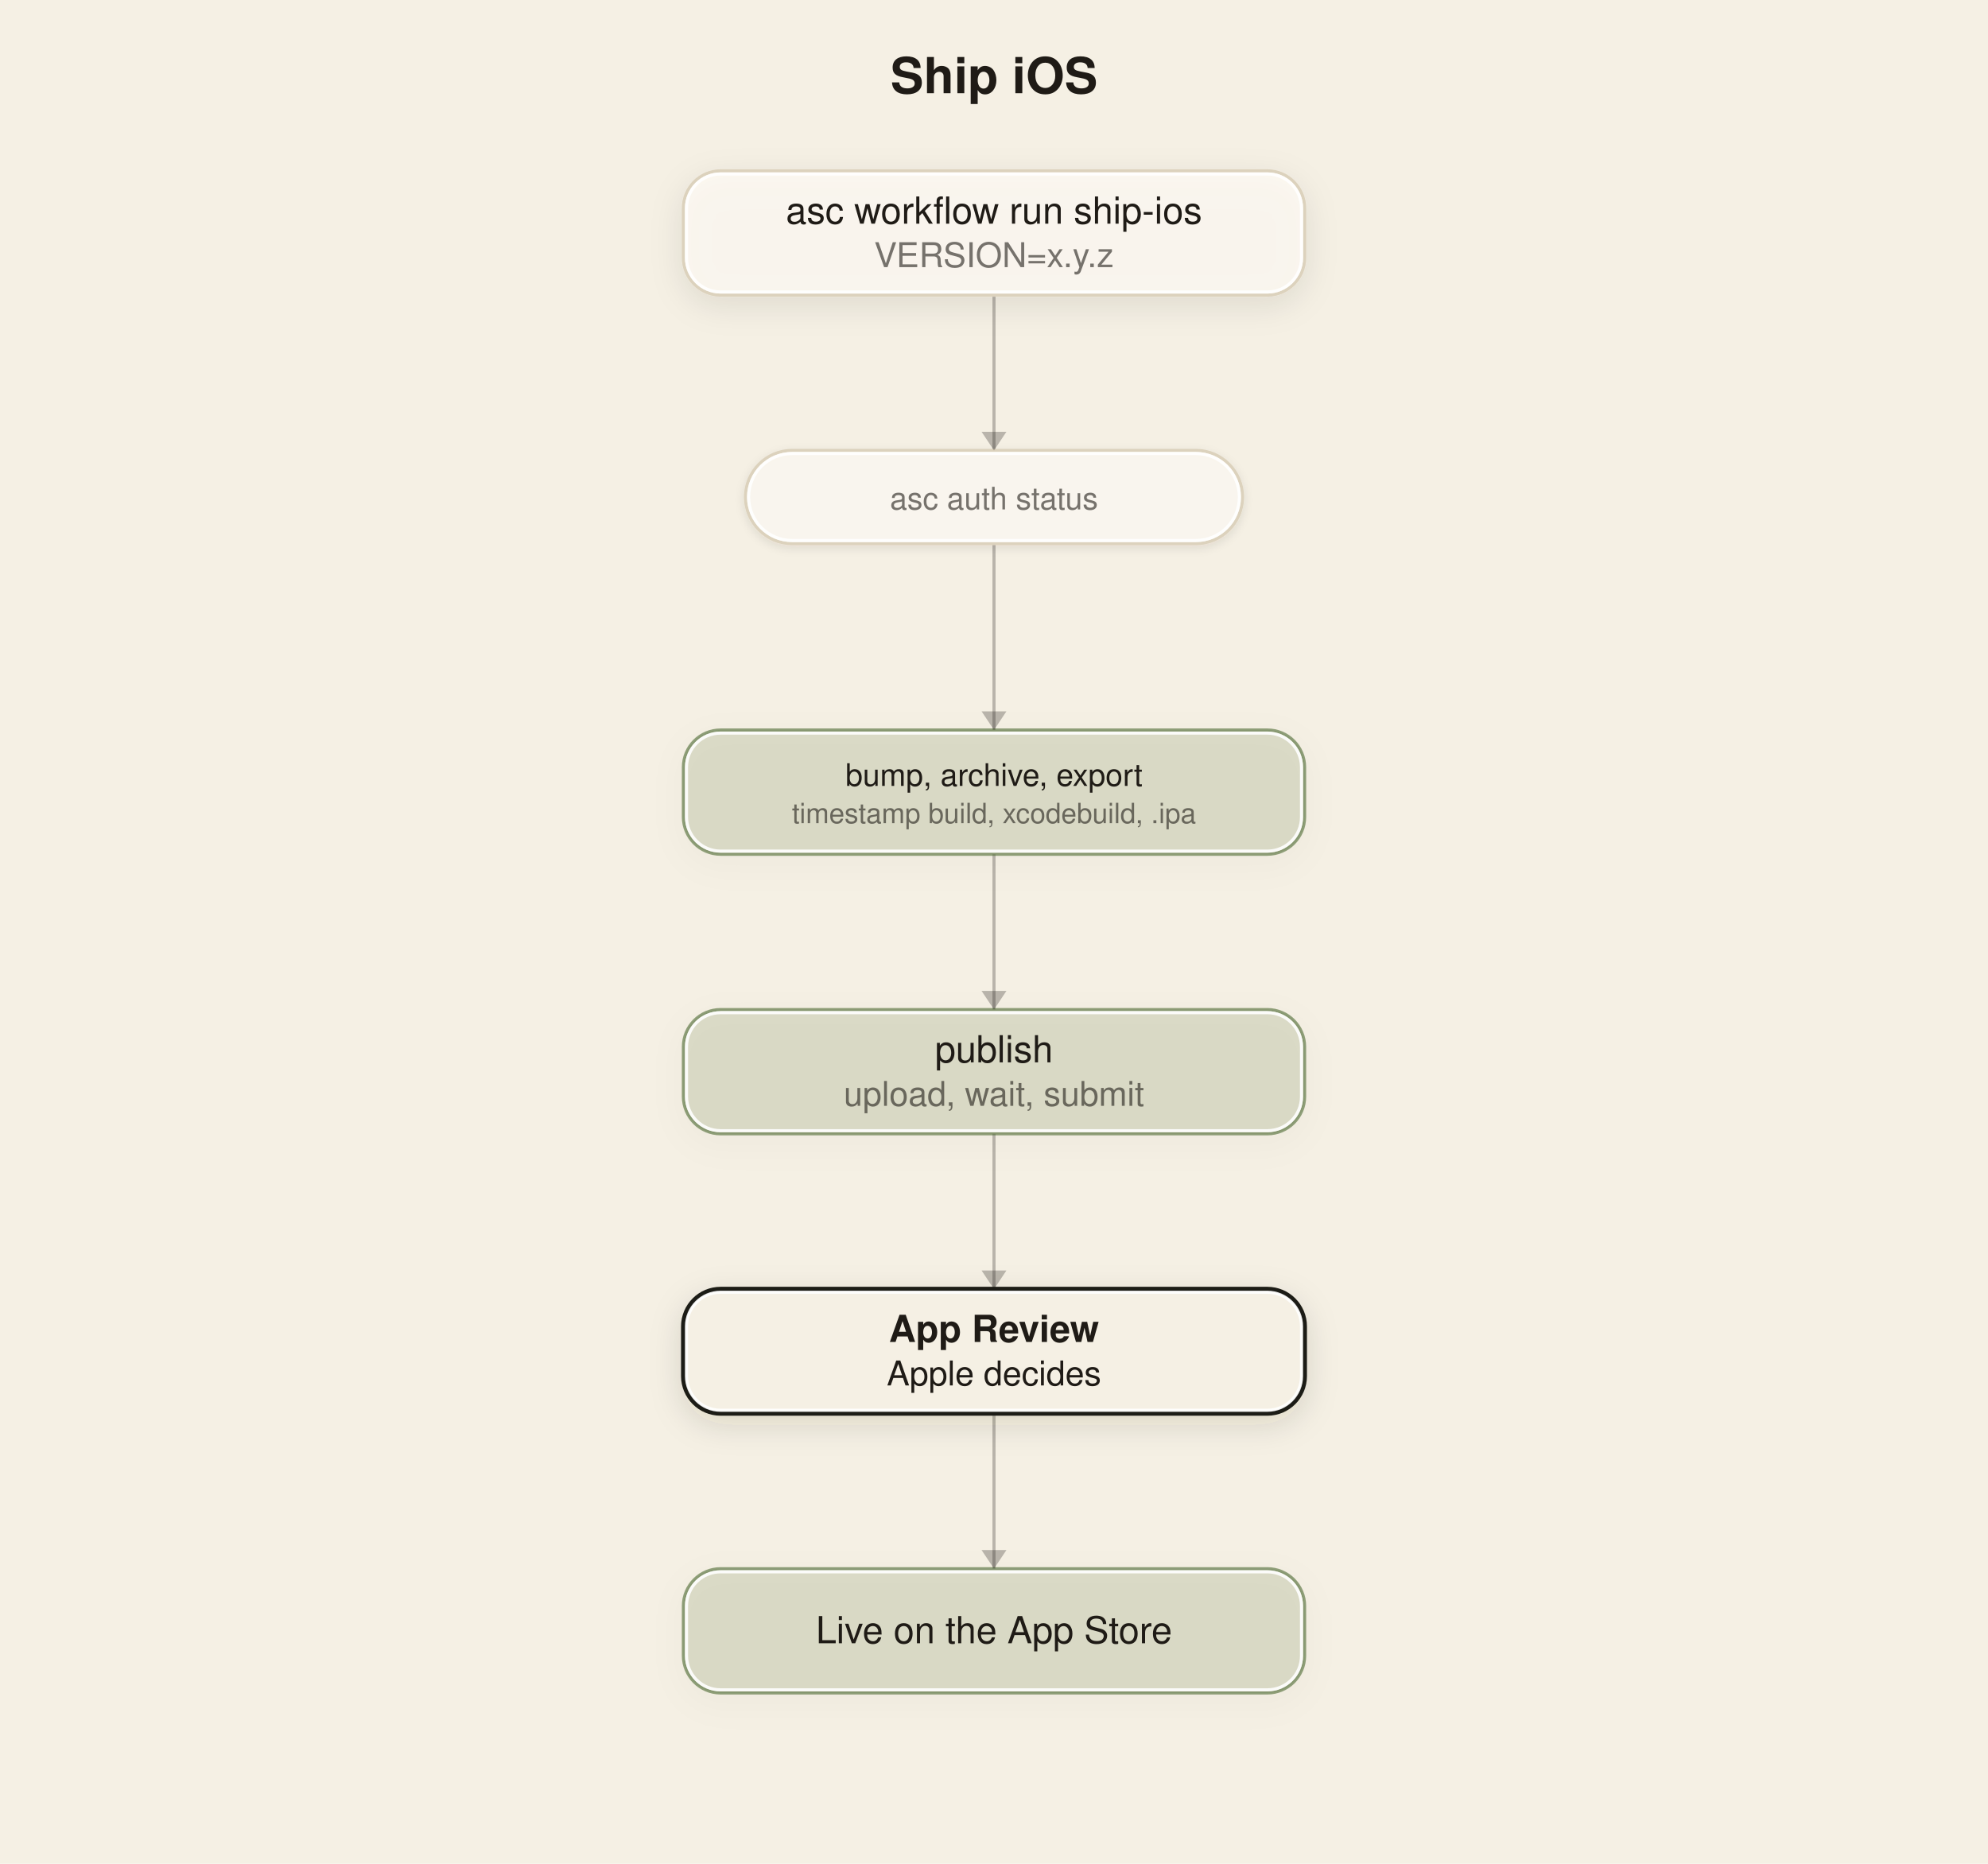
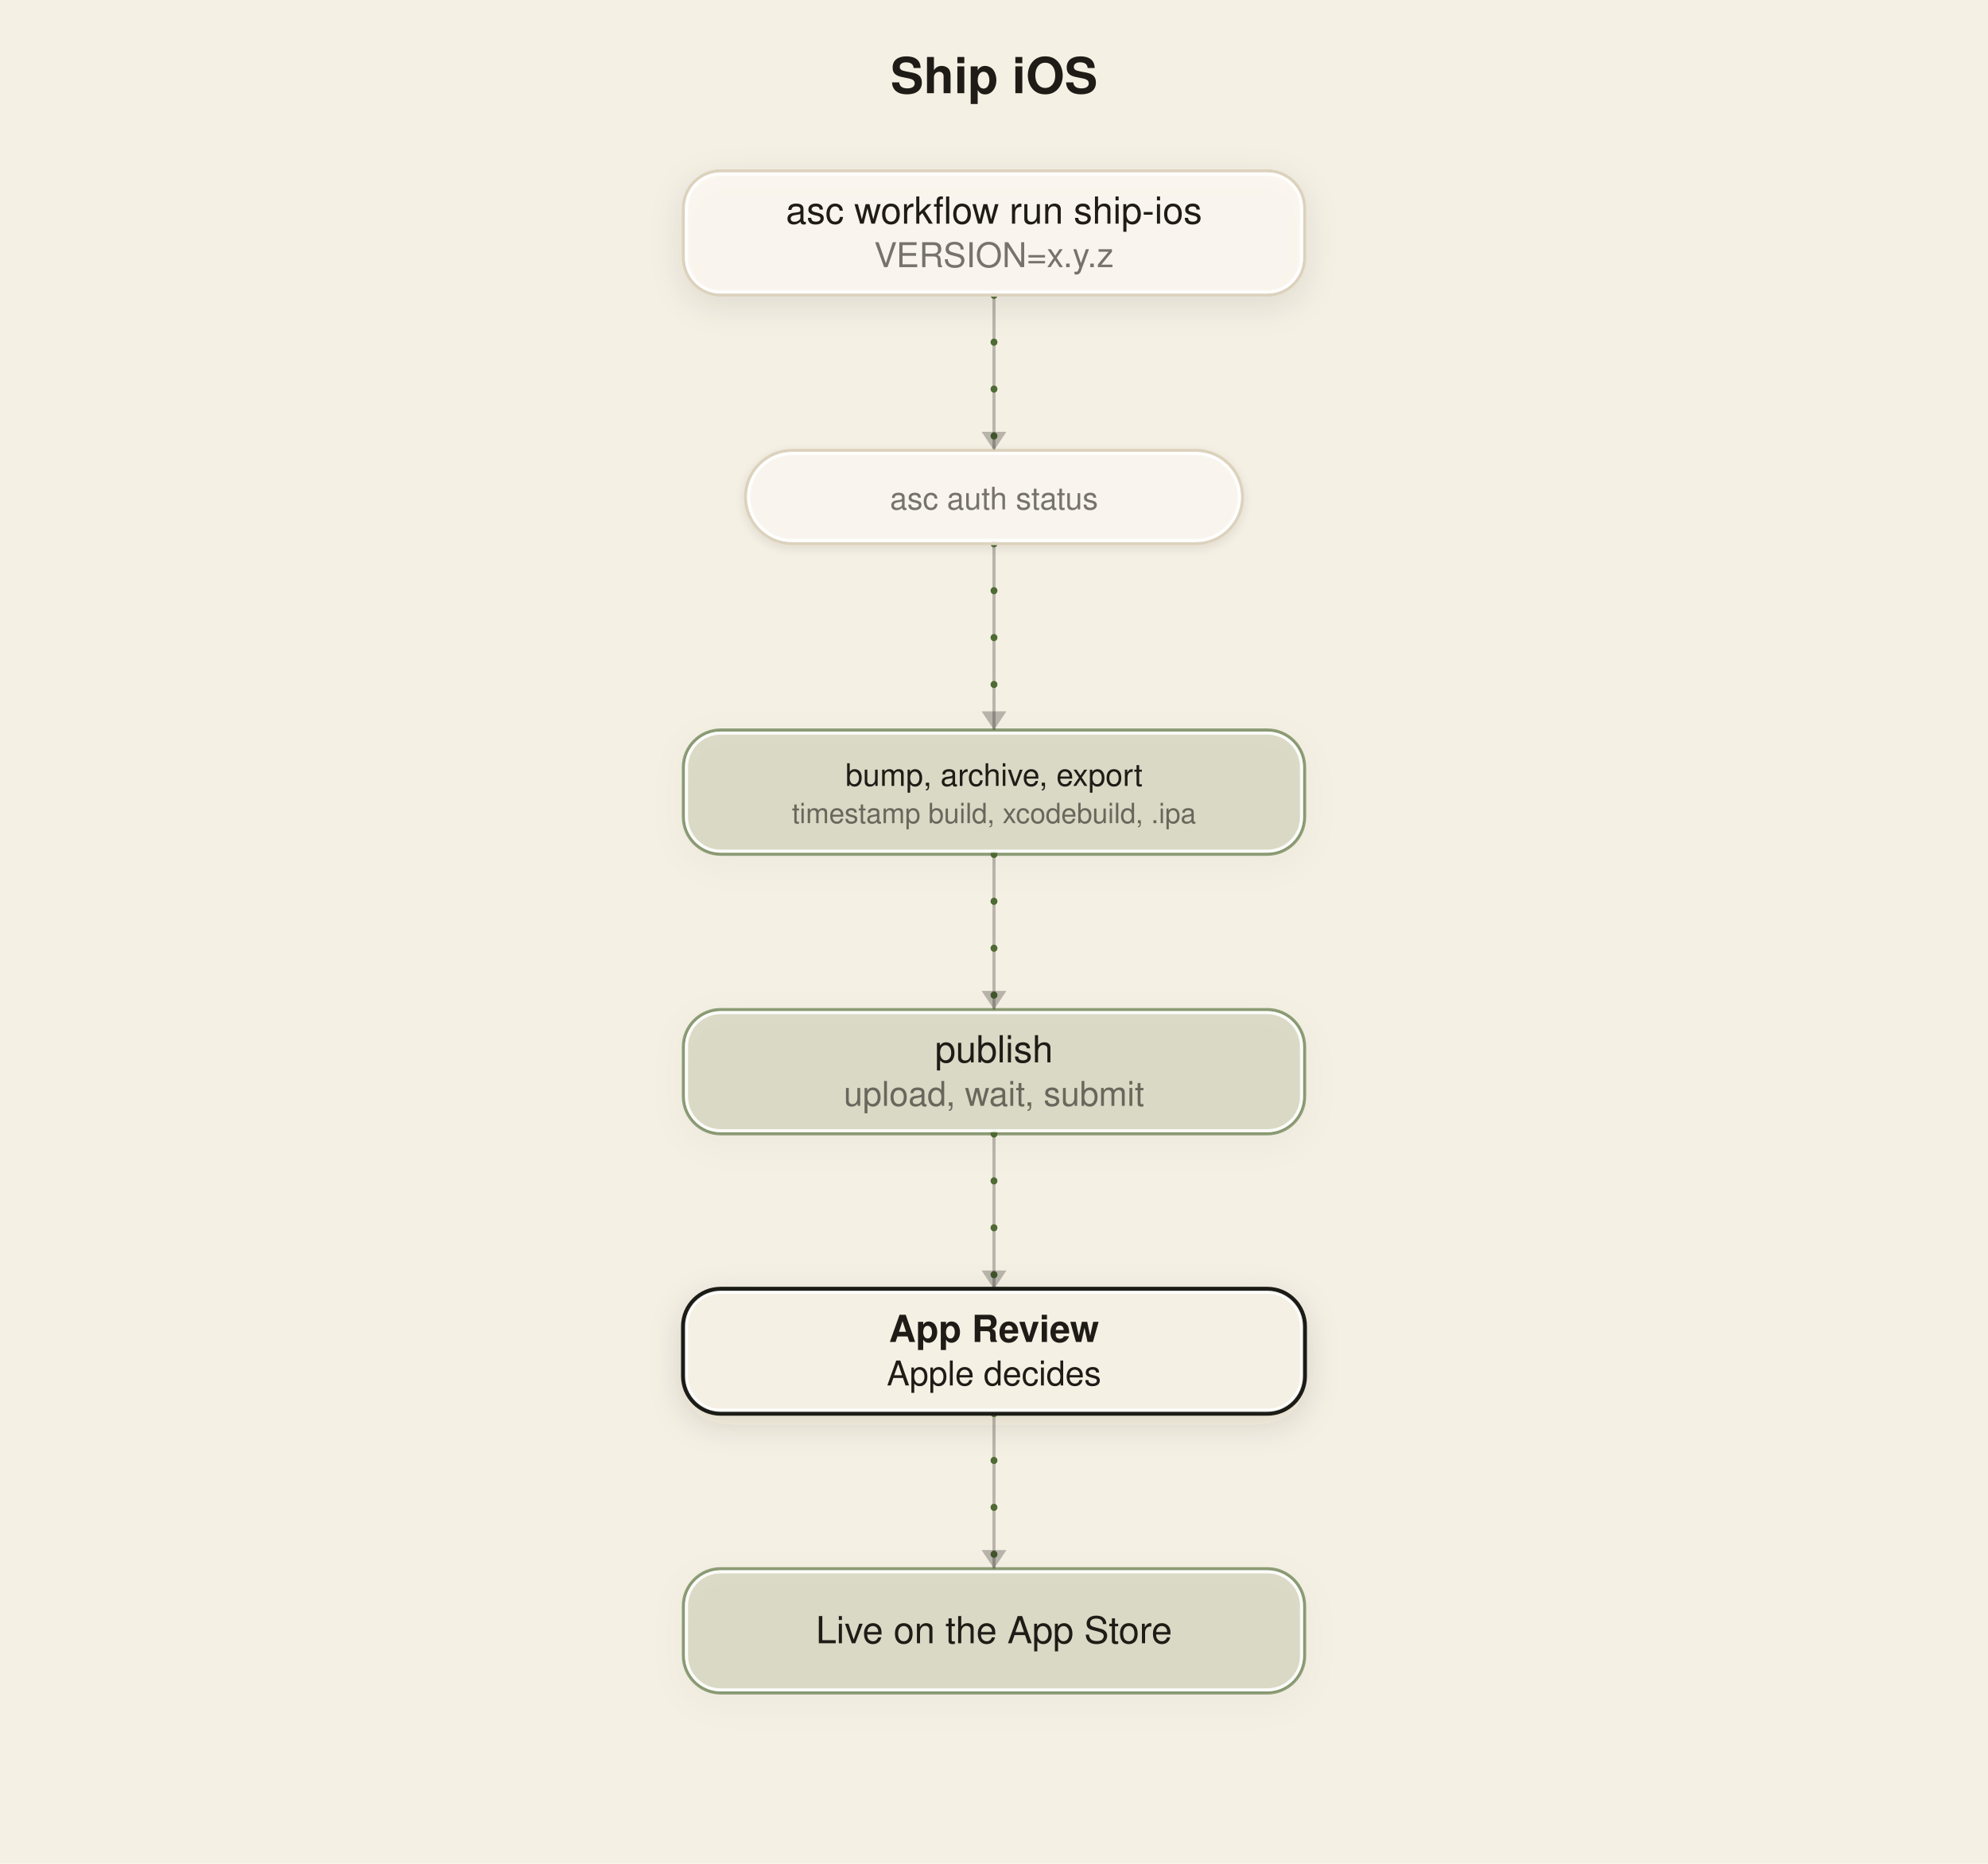
<svg xmlns="http://www.w3.org/2000/svg" width="640" height="600" viewBox="0 0 640 600" font-family="-apple-system,BlinkMacSystemFont,'SF Pro Text','Helvetica Neue',Helvetica,Arial,sans-serif">
-   <style>.bg{fill:#f5f0e4}.band{fill:#ebe4d3;fill-opacity:.6}.t{fill:#1f1b16}.t2{fill:rgba(31,27,22,.6)}.glass{fill:rgba(255,252,245,.66);stroke:#dcd2bd}.edge{fill:none;stroke:rgba(255,255,255,.9)}.gate{fill:#f5f0e4;stroke:#1f1b16;stroke-width:1.5}.ln{stroke:rgba(31,27,22,.28);fill:none}.tip{fill:rgba(31,27,22,.28)}.ink{fill:#1f1b16}.tint-clay{fill:#b3461f;fill-opacity:0.15;stroke:#b3461f;stroke-opacity:.6}.ln-clay{stroke:#b3461f;stroke-opacity:.6;fill:none}.f-clay{fill:#b3461f}.t-clay{fill:#b3461f}.dash-clay{stroke:#b3461f;fill:none;stroke-dasharray:4 3}.tint-leaf{fill:#4f6b34;fill-opacity:0.15;stroke:#4f6b34;stroke-opacity:.6}.ln-leaf{stroke:#4f6b34;stroke-opacity:.6;fill:none}.f-leaf{fill:#4f6b34}.t-leaf{fill:#4f6b34}.dash-leaf{stroke:#4f6b34;fill:none;stroke-dasharray:4 3}.tint-gold{fill:#ffca30;fill-opacity:0.2;stroke:#8a6412;stroke-opacity:.6}.ln-gold{stroke:#8a6412;stroke-opacity:.6;fill:none}.f-gold{fill:#8a6412}.t-gold{fill:#8a6412}.dash-gold{stroke:#8a6412;fill:none;stroke-dasharray:4 3}.tint-ink{fill:#1f1b16;fill-opacity:0.15;stroke:#1f1b16;stroke-opacity:.6}.ln-ink{stroke:#1f1b16;stroke-opacity:.6;fill:none}.f-ink{fill:#1f1b16}.t-ink{fill:#1f1b16}.dash-ink{stroke:#1f1b16;fill:none;stroke-dasharray:4 3}@media (prefers-color-scheme:dark){.bg{fill:#1c1a17}.band{fill:#26231f;fill-opacity:.6}.t{fill:#f3ede0}.t2{fill:rgba(243,237,224,.6)}.glass{fill:rgba(70,63,54,.5);stroke:#3a352e}.edge{fill:none;stroke:rgba(255,255,255,.16)}.gate{fill:#1c1a17;stroke:#f3ede0;stroke-width:1.5}.ln{stroke:rgba(243,237,224,.3);fill:none}.tip{fill:rgba(243,237,224,.3)}.ink{fill:#f3ede0}.tint-clay{fill:#e07856;fill-opacity:0.15;stroke:#e07856;stroke-opacity:.6}.ln-clay{stroke:#e07856;stroke-opacity:.6;fill:none}.f-clay{fill:#e07856}.t-clay{fill:#e07856}.dash-clay{stroke:#e07856;fill:none;stroke-dasharray:4 3}.tint-leaf{fill:#8fb06a;fill-opacity:0.15;stroke:#8fb06a;stroke-opacity:.6}.ln-leaf{stroke:#8fb06a;stroke-opacity:.6;fill:none}.f-leaf{fill:#8fb06a}.t-leaf{fill:#8fb06a}.dash-leaf{stroke:#8fb06a;fill:none;stroke-dasharray:4 3}.tint-gold{fill:#ffca30;fill-opacity:0.2;stroke:#ffca30;stroke-opacity:.6}.ln-gold{stroke:#ffca30;stroke-opacity:.6;fill:none}.f-gold{fill:#ffca30}.t-gold{fill:#ffca30}.dash-gold{stroke:#ffca30;fill:none;stroke-dasharray:4 3}.tint-ink{fill:#f3ede0;fill-opacity:0.15;stroke:#f3ede0;stroke-opacity:.6}.ln-ink{stroke:#f3ede0;stroke-opacity:.6;fill:none}.f-ink{fill:#f3ede0}.t-ink{fill:#f3ede0}.dash-ink{stroke:#f3ede0;fill:none;stroke-dasharray:4 3}}</style>
+   <style>.bg{fill:#f5f0e4}.band{fill:#ebe4d3;fill-opacity:.6}.t{fill:#1f1b16}.t2{fill:rgba(31,27,22,.6)}.glass{fill:rgba(255,252,245,.66);stroke:#dcd2bd}.edge{fill:none;stroke:rgba(255,255,255,.9)}.gate{fill:#f5f0e4;stroke:#1f1b16;stroke-width:1.5}.ln{stroke:rgba(31,27,22,.28);fill:none}.tip{fill:rgba(31,27,22,.28)}.ink{fill:#1f1b16}.tint-clay{fill:#b3461f;fill-opacity:0.15;stroke:#b3461f;stroke-opacity:.6}.ln-clay{stroke:#b3461f;stroke-opacity:.6;fill:none}.f-clay{fill:#b3461f}.t-clay{fill:#b3461f}.dash-clay{stroke:#b3461f;fill:none;stroke-dasharray:4 3}.st-clay{fill:#b3461f;fill-opacity:0.12;stroke:#b3461f;stroke-opacity:.4}.flow-clay{stroke:#b3461f;fill:none;stroke-width:2.2;stroke-linecap:round;stroke-dasharray:.1 15}.gl-clay{flood-color:#b3461f;flood-opacity:.5}.tint-leaf{fill:#4f6b34;fill-opacity:0.15;stroke:#4f6b34;stroke-opacity:.6}.ln-leaf{stroke:#4f6b34;stroke-opacity:.6;fill:none}.f-leaf{fill:#4f6b34}.t-leaf{fill:#4f6b34}.dash-leaf{stroke:#4f6b34;fill:none;stroke-dasharray:4 3}.st-leaf{fill:#4f6b34;fill-opacity:0.12;stroke:#4f6b34;stroke-opacity:.4}.flow-leaf{stroke:#4f6b34;fill:none;stroke-width:2.2;stroke-linecap:round;stroke-dasharray:.1 15}.gl-leaf{flood-color:#4f6b34;flood-opacity:.5}.tint-gold{fill:#ffca30;fill-opacity:0.2;stroke:#8a6412;stroke-opacity:.6}.ln-gold{stroke:#8a6412;stroke-opacity:.6;fill:none}.f-gold{fill:#8a6412}.t-gold{fill:#8a6412}.dash-gold{stroke:#8a6412;fill:none;stroke-dasharray:4 3}.st-gold{fill:#ffca30;fill-opacity:0.24;stroke:#8a6412;stroke-opacity:.4}.flow-gold{stroke:#8a6412;fill:none;stroke-width:2.2;stroke-linecap:round;stroke-dasharray:.1 15}.gl-gold{flood-color:#8a6412;flood-opacity:.5}.tint-ink{fill:#1f1b16;fill-opacity:0.15;stroke:#1f1b16;stroke-opacity:.6}.ln-ink{stroke:#1f1b16;stroke-opacity:.6;fill:none}.f-ink{fill:#1f1b16}.t-ink{fill:#1f1b16}.dash-ink{stroke:#1f1b16;fill:none;stroke-dasharray:4 3}.st-ink{fill:#1f1b16;fill-opacity:0.12;stroke:#1f1b16;stroke-opacity:.4}.flow-ink{stroke:#1f1b16;fill:none;stroke-width:2.2;stroke-linecap:round;stroke-dasharray:.1 15}.gl-ink{flood-color:#1f1b16;flood-opacity:.5}.hollow{fill:none;stroke:#1f1b16;stroke-width:1.2}@media (prefers-color-scheme:dark){.bg{fill:#1c1a17}.band{fill:#26231f;fill-opacity:.6}.t{fill:#f3ede0}.t2{fill:rgba(243,237,224,.6)}.glass{fill:rgba(70,63,54,.5);stroke:#3a352e}.edge{fill:none;stroke:rgba(255,255,255,.16)}.gate{fill:#1c1a17;stroke:#f3ede0;stroke-width:1.5}.ln{stroke:rgba(243,237,224,.3);fill:none}.tip{fill:rgba(243,237,224,.3)}.ink{fill:#f3ede0}.tint-clay{fill:#e07856;fill-opacity:0.15;stroke:#e07856;stroke-opacity:.6}.ln-clay{stroke:#e07856;stroke-opacity:.6;fill:none}.f-clay{fill:#e07856}.t-clay{fill:#e07856}.dash-clay{stroke:#e07856;fill:none;stroke-dasharray:4 3}.st-clay{fill:#e07856;fill-opacity:0.12;stroke:#e07856;stroke-opacity:.4}.flow-clay{stroke:#e07856;fill:none;stroke-width:2.2;stroke-linecap:round;stroke-dasharray:.1 15}.gl-clay{flood-color:#e07856;flood-opacity:.5}.tint-leaf{fill:#8fb06a;fill-opacity:0.15;stroke:#8fb06a;stroke-opacity:.6}.ln-leaf{stroke:#8fb06a;stroke-opacity:.6;fill:none}.f-leaf{fill:#8fb06a}.t-leaf{fill:#8fb06a}.dash-leaf{stroke:#8fb06a;fill:none;stroke-dasharray:4 3}.st-leaf{fill:#8fb06a;fill-opacity:0.12;stroke:#8fb06a;stroke-opacity:.4}.flow-leaf{stroke:#8fb06a;fill:none;stroke-width:2.2;stroke-linecap:round;stroke-dasharray:.1 15}.gl-leaf{flood-color:#8fb06a;flood-opacity:.5}.tint-gold{fill:#ffca30;fill-opacity:0.2;stroke:#ffca30;stroke-opacity:.6}.ln-gold{stroke:#ffca30;stroke-opacity:.6;fill:none}.f-gold{fill:#ffca30}.t-gold{fill:#ffca30}.dash-gold{stroke:#ffca30;fill:none;stroke-dasharray:4 3}.st-gold{fill:#ffca30;fill-opacity:0.24;stroke:#ffca30;stroke-opacity:.4}.flow-gold{stroke:#ffca30;fill:none;stroke-width:2.2;stroke-linecap:round;stroke-dasharray:.1 15}.gl-gold{flood-color:#ffca30;flood-opacity:.5}.tint-ink{fill:#f3ede0;fill-opacity:0.15;stroke:#f3ede0;stroke-opacity:.6}.ln-ink{stroke:#f3ede0;stroke-opacity:.6;fill:none}.f-ink{fill:#f3ede0}.t-ink{fill:#f3ede0}.dash-ink{stroke:#f3ede0;fill:none;stroke-dasharray:4 3}.st-ink{fill:#f3ede0;fill-opacity:0.12;stroke:#f3ede0;stroke-opacity:.4}.flow-ink{stroke:#f3ede0;fill:none;stroke-width:2.2;stroke-linecap:round;stroke-dasharray:.1 15}.gl-ink{flood-color:#f3ede0;flood-opacity:.5}.hollow{fill:none;stroke:#f3ede0;stroke-width:1.2}}[class^=flow-]{animation:flow 1.4s linear infinite}@keyframes flow{to{stroke-dashoffset:-15.1}}.march{animation:march .9s linear infinite}@keyframes march{to{stroke-dashoffset:-14}}@media (prefers-reduced-motion:reduce){[class^=flow-],.march{animation:none}}</style>
  <defs>
    <filter id="sh" x="-20%" y="-30%" width="140%" height="190%">
      <feDropShadow dx="0" dy="3" stdDeviation="5" flood-color="rgb(60,40,20)" flood-opacity=".13" />
    </filter>
    <filter id="sh1" x="-10%" y="-20%" width="120%" height="170%">
      <feDropShadow dx="0" dy="1" stdDeviation="1.5" flood-color="rgb(60,40,20)" flood-opacity=".12" />
    </filter>
+     <filter id="gl-clay" x="-30%" y="-70%" width="160%" height="240%">
+       <feDropShadow dx="0" dy="0" stdDeviation="4" class="gl-clay" />
+     </filter>
+     <filter id="gl-leaf" x="-30%" y="-70%" width="160%" height="240%">
+       <feDropShadow dx="0" dy="0" stdDeviation="4" class="gl-leaf" />
+     </filter>
+     <filter id="gl-gold" x="-30%" y="-70%" width="160%" height="240%">
+       <feDropShadow dx="0" dy="0" stdDeviation="4" class="gl-gold" />
+     </filter>
+     <filter id="gl-ink" x="-30%" y="-70%" width="160%" height="240%">
+       <feDropShadow dx="0" dy="0" stdDeviation="4" class="gl-ink" />
+     </filter>
  </defs>
  <rect class="bg" width="640" height="600" />
  <text class="t" x="320" y="30" font-size="16" font-weight="600" text-anchor="middle">Ship iOS</text>
  <path class="ln" stroke-linejoin="round" d="M320 95V145M320 175V235M320 275V325M320 365V415M320 455V505" />
+   <path class="flow-leaf" style="animation-delay:-0.08s" d="M320 455V480H320V505" />
+   <path class="flow-leaf" style="animation-delay:-1.11s" d="M320 365V390H320V415" />
+   <path class="flow-leaf" style="animation-delay:-0.74s" d="M320 275V300H320V325" />
+   <path class="flow-leaf" style="animation-delay:-0.37s" d="M320 175V205H320V235" />
+   <path class="flow-leaf" style="animation-delay:-0.00s" d="M320 95V120H320V145" />
  <rect class="glass" x="220" y="55" width="200" height="40" rx="12" filter="url(#sh)" />
  <rect class="edge" x="221" y="56" width="198" height="38" rx="11" />
  <text class="t" x="320" y="72" font-size="12" text-anchor="middle">asc workflow run ship-ios</text>
  <text class="t2" x="320" y="86" font-size="11" text-anchor="middle">VERSION=x.y.z</text>
  <rect class="glass" x="240" y="145" width="160" height="30" rx="15" filter="url(#sh1)" />
  <rect class="edge" x="241" y="146" width="158" height="28" rx="14" />
  <text class="t2" x="320" y="164" font-size="10" text-anchor="middle">asc auth status</text>
  <rect class="tint-leaf" x="220" y="235" width="200" height="40" rx="12" filter="url(#sh)" />
  <rect class="edge" x="221" y="236" width="198" height="38" rx="11" />
  <text class="t" x="320" y="253" font-size="10" font-weight="500" text-anchor="middle">bump, archive, export</text>
  <text class="t2" x="320" y="265" font-size="9" text-anchor="middle">timestamp build, xcodebuild, .ipa</text>
  <rect class="tint-leaf" x="220" y="325" width="200" height="40" rx="12" filter="url(#sh)" />
  <rect class="edge" x="221" y="326" width="198" height="38" rx="11" />
  <text class="t" x="320" y="342" font-size="12" font-weight="500" text-anchor="middle">publish</text>
  <text class="t2" x="320" y="356" font-size="11" text-anchor="middle">upload, wait, submit</text>
  <rect class="gate" x="220" y="415" width="200" height="40" rx="12" filter="url(#sh)" />
  <rect class="edge" x="221" y="416" width="198" height="38" rx="11" />
  <text class="t" x="320" y="432" font-size="12" font-weight="600" text-anchor="middle">App Review</text>
  <text class="t" x="320" y="446" font-size="11" text-anchor="middle">Apple decides</text>
  <rect class="tint-leaf" x="220" y="505" width="200" height="40" rx="12" filter="url(#sh)" />
  <rect class="edge" x="221" y="506" width="198" height="38" rx="11" />
  <text class="t" x="320" y="529" font-size="12" font-weight="500" text-anchor="middle">Live on the App Store</text>
  <path class="tip" d="M316 139L320 145L324 139z" />
  <path class="tip" d="M316 229L320 235L324 229z" />
  <path class="tip" d="M316 319L320 325L324 319z" />
  <path class="tip" d="M316 409L320 415L324 409z" />
  <path class="tip" d="M316 499L320 505L324 499z" />
</svg>
